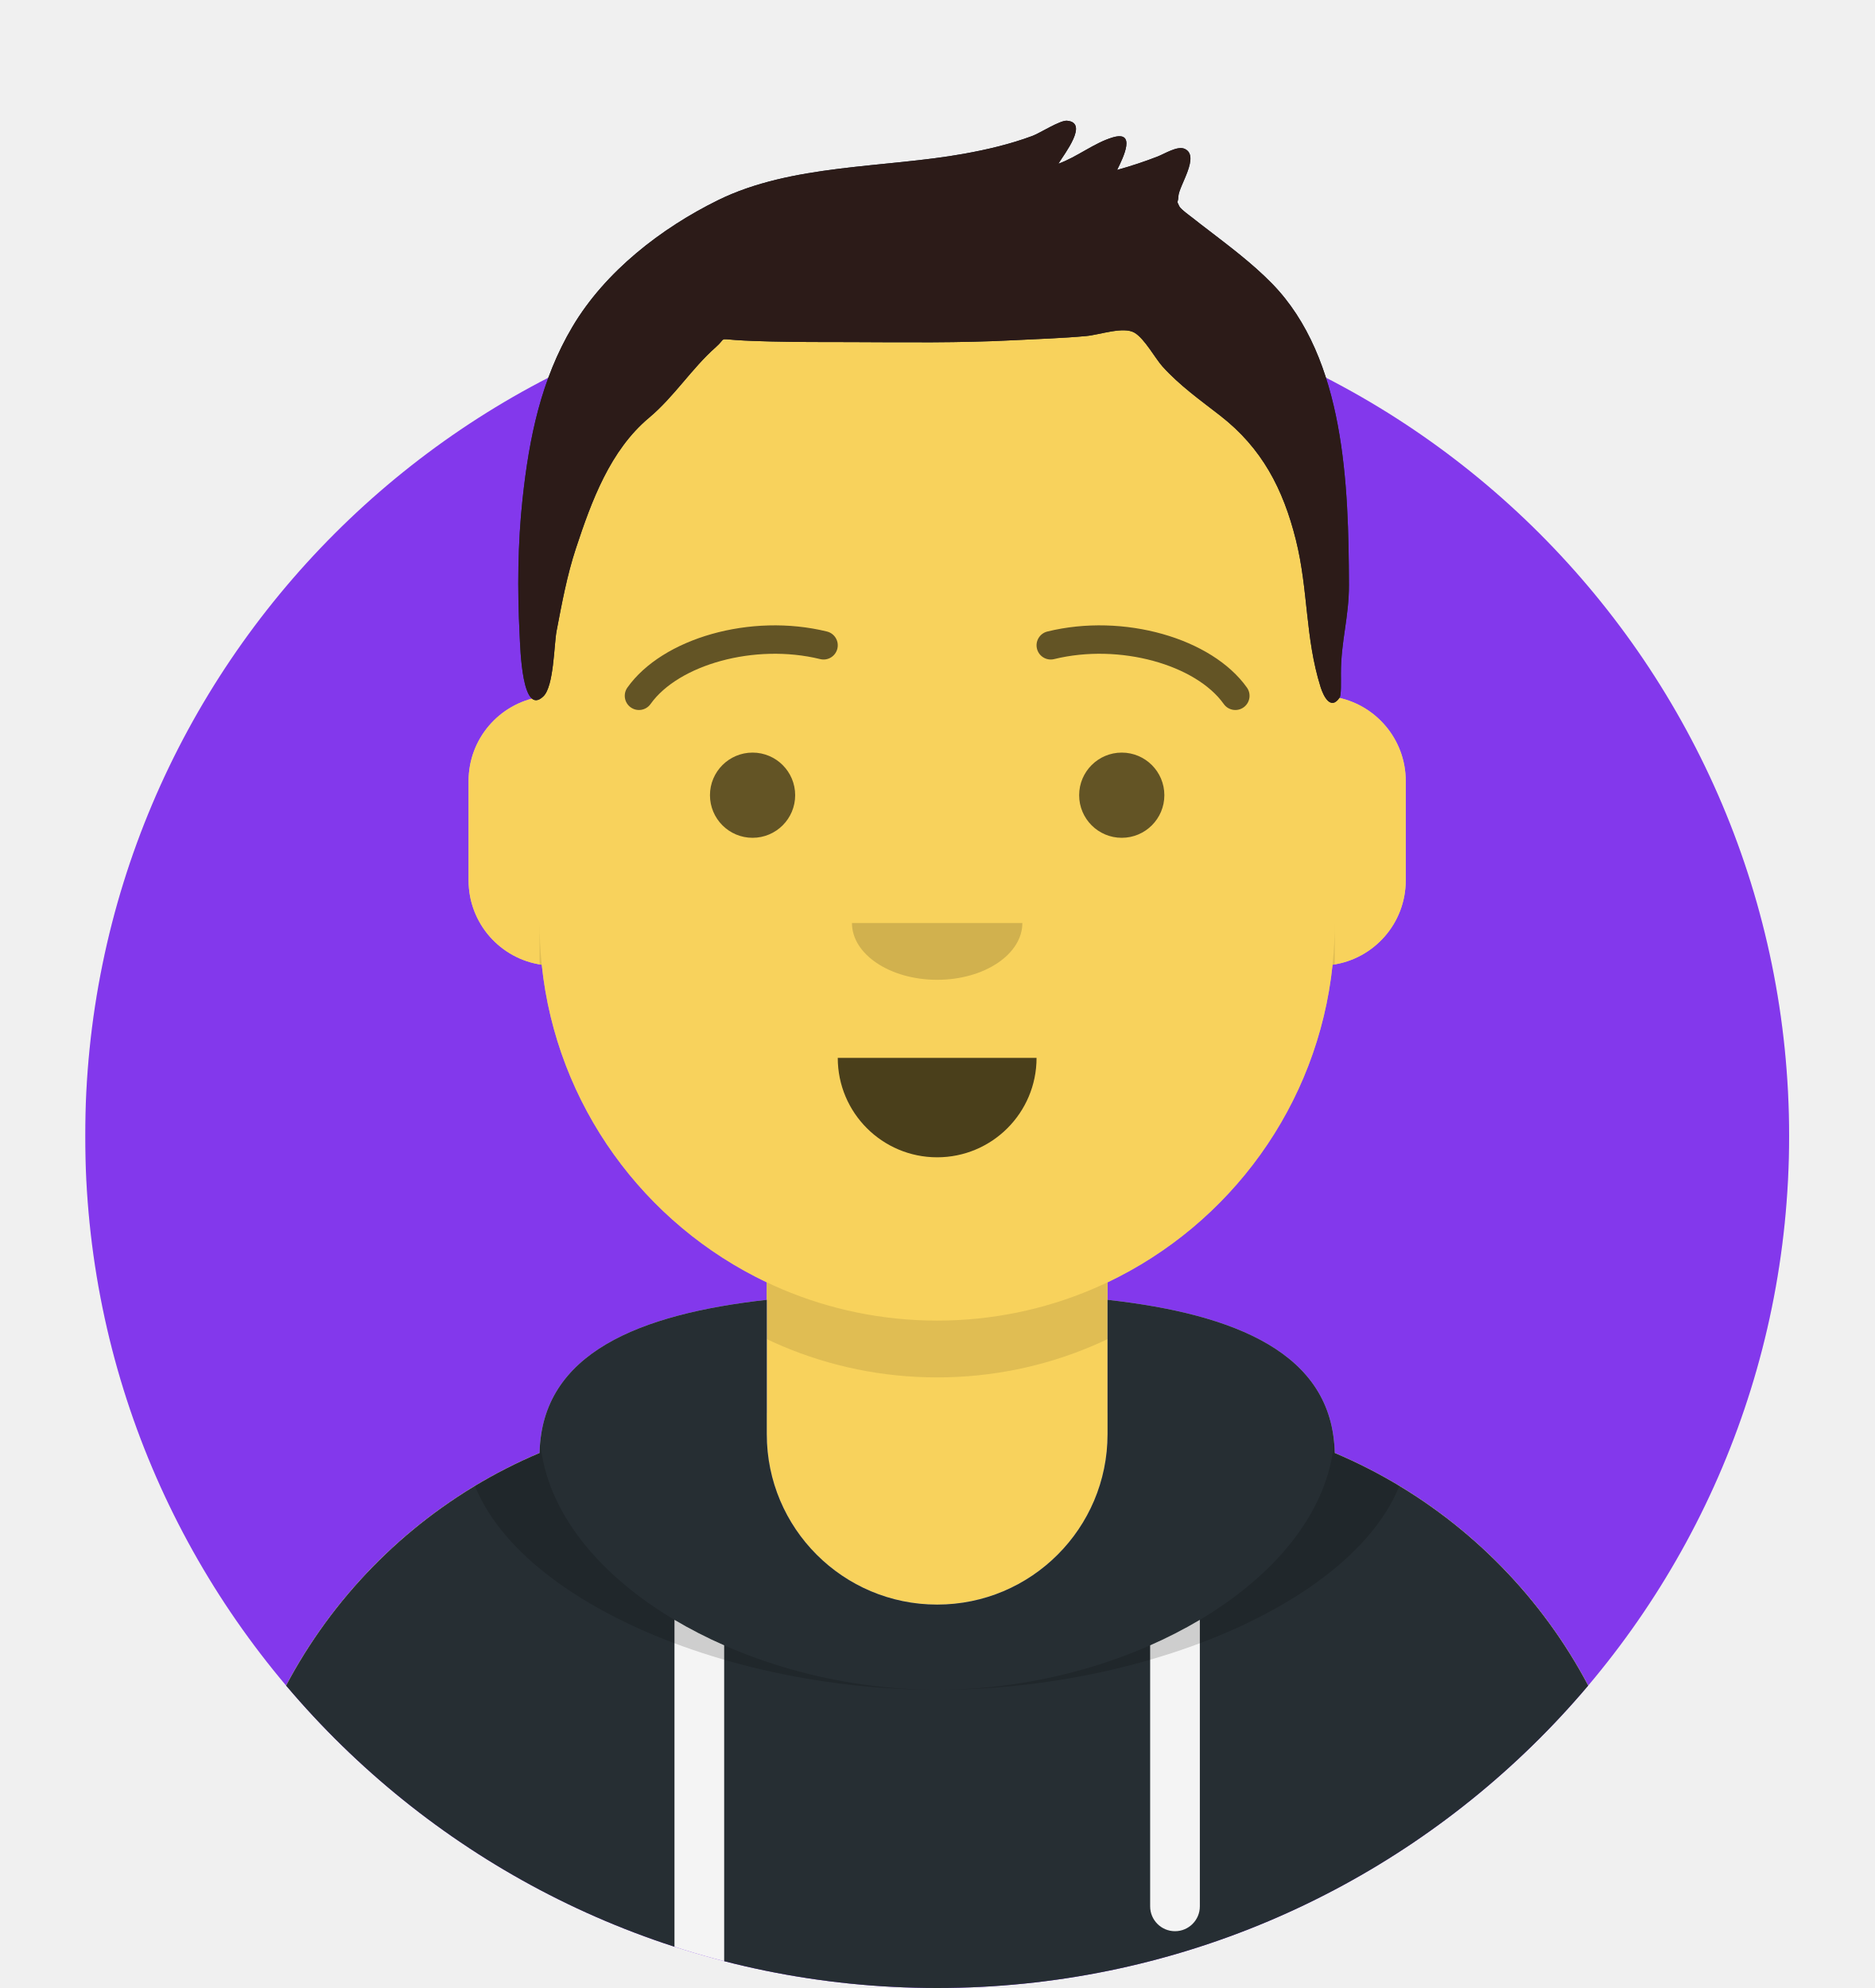
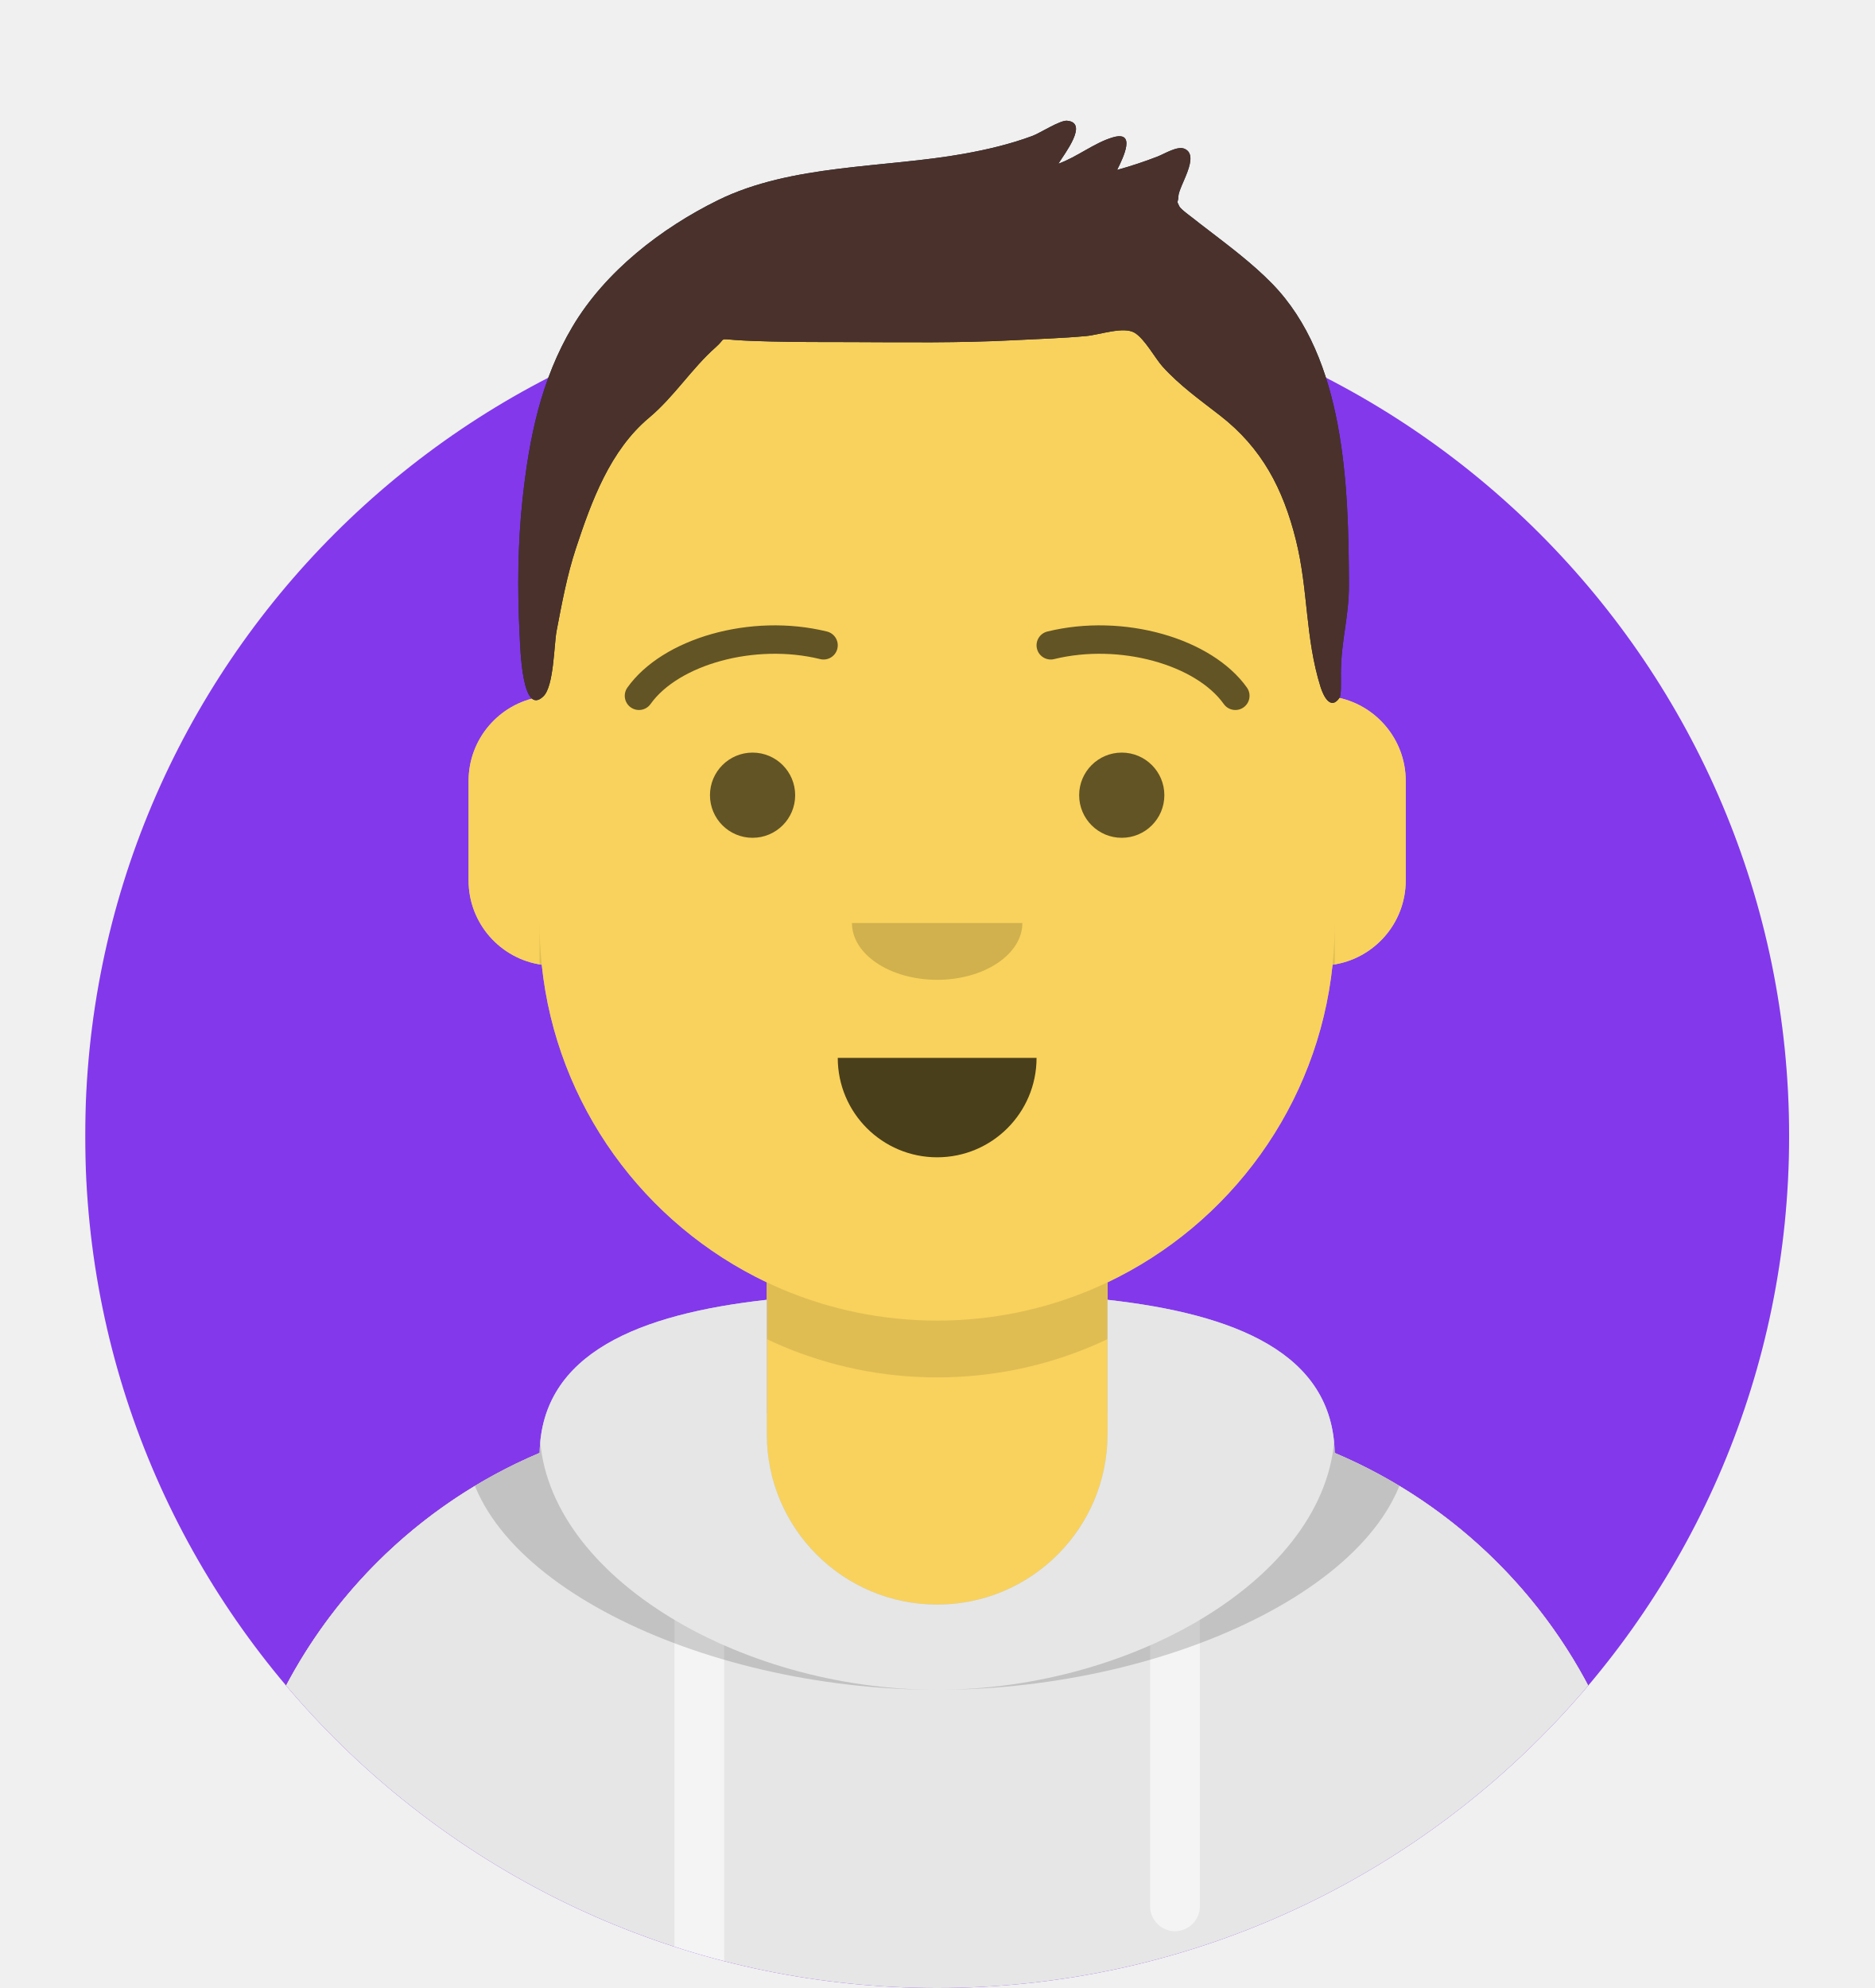
<svg xmlns="http://www.w3.org/2000/svg" xmlns:xlink="http://www.w3.org/1999/xlink" width="264px" height="280px" viewBox="0 0 264 280" version="1.1">
  <defs>
    <circle id="react-path-1" cx="120" cy="120" r="120" />
    <path d="M12,160 C12,226.274 65.726,280 132,280 C198.274,280 252,226.274 252,160 L264,160 L264,-1.42108547e-14 L-3.19744231e-14,-1.42108547e-14 L-3.19744231e-14,160 L12,160 Z" id="react-path-2" />
    <path d="M124,144.611 L124,163 L128,163 L128,163 C167.765,163 200,195.235 200,235 L200,244 L0,244 L0,235 C-4.86974701e-15,195.235 32.235,163 72,163 L72,163 L76,163 L76,144.611 C58.763,136.422 46.372,119.687 44.305,99.881 C38.48,99.058 34,94.052 34,88 L34,74 C34,68.054 38.325,63.118 44,62.166 L44,56 L44,56 C44,25.072 69.072,5.68137151e-15 100,0 L100,0 L100,0 C130.928,-5.68137151e-15 156,25.072 156,56 L156,62.166 C161.675,63.118 166,68.054 166,74 L166,88 C166,94.052 161.52,99.058 155.695,99.881 C153.628,119.687 141.237,136.422 124,144.611 Z" id="react-path-3" />
  </defs>
  <g id="Avataaar" stroke="none" stroke-width="1" fill="none" fill-rule="evenodd">
    <g transform="translate(-825, -1100)" id="Avataaar/Circle">
      <g transform="translate(825, 1100)">
        <g id="Circle" stroke-width="1" fill-rule="evenodd" transform="translate(12, 40)">
          <mask id="react-mask-4" fill="white">
            <use xlink:href="#react-path-1" />
          </mask>
          <use id="Circle-Background" fill="#E6E6E6" xlink:href="#react-path-1" />
          <g id="Color/Palette/Blue-01" mask="url(#react-mask-4)" fill="#8338ec">
            <rect id="🖍Color" x="0" y="0" width="240" height="240" />
          </g>
        </g>
        <mask id="react-mask-5" fill="white">
          <use xlink:href="#react-path-2" />
        </mask>
        <g id="Mask" />
        <g id="Avataaar" stroke-width="1" fill-rule="evenodd" mask="url(#react-mask-5)">
          <g id="Body" transform="translate(32, 36)">
            <mask id="react-mask-6" fill="white">
              <use xlink:href="#react-path-3" />
            </mask>
            <use fill="#D0C6AC" xlink:href="#react-path-3" />
            <g id="Skin/👶🏽-03-Brown" mask="url(#react-mask-6)" fill="#F8D25C">
              <g transform="translate(0, 0)" id="Color">
                <rect x="0" y="0" width="264" height="280" />
              </g>
            </g>
            <path d="M156,79 L156,102 C156,132.928 130.928,158 100,158 C69.072,158 44,132.928 44,102 L44,79 L44,94 C44,124.928 69.072,150 100,150 C130.928,150 156,124.928 156,94 L156,79 Z" id="Neck-Shadow" fill-opacity="0.1" fill="#000000" mask="url(#react-mask-6)" />
          </g>
          <g id="Clothing/Hoodie" transform="translate(0, 170)">
            <defs>
-               <path d="M108,13.071 C90.081,15.076 76.28,20.552 76.004,34.645 C50.146,45.568 32,71.165 32,100.999 L32,100.999 L32,110 L232,110 L232,100.999 C232,71.165 213.854,45.568 187.996,34.645 C187.72,20.552 173.919,15.076 156,13.071 L156,32 L156,32 C156,45.255 145.255,56 132,56 L132,56 C118.745,56 108,45.255 108,32 L108,13.071 Z" id="react-path-105" />
+               <path d="M108,13.071 C90.081,15.076 76.28,20.552 76.004,34.645 C50.146,45.568 32,71.165 32,100.999 L32,100.999 L32,110 L232,110 L232,100.999 C232,71.165 213.854,45.568 187.996,34.645 C187.72,20.552 173.919,15.076 156,13.071 L156,32 L156,32 C156,45.255 145.255,56 132,56 L132,56 C118.745,56 108,45.255 108,32 L108,13.071 Z" id="react-path-35" />
            </defs>
-             <mask id="react-mask-106" fill="white">
-               <use xlink:href="#react-path-105" />
+             <mask id="react-mask-36" fill="white">
+               <use xlink:href="#react-path-35" />
            </mask>
-             <use id="Hoodie" fill="#B7C1DB" fill-rule="evenodd" xlink:href="#react-path-105" />
-             <g id="Color/Palette/Gray-01" mask="url(#react-mask-106)" fill-rule="evenodd" fill="#262E33">
+             <use id="Hoodie" fill="#B7C1DB" fill-rule="evenodd" xlink:href="#react-path-35" />
+             <g id="Color/Palette/Gray-01" mask="url(#react-mask-36)" fill-rule="evenodd" fill="#E6E6E6">
              <rect id="🖍Color" x="0" y="0" width="264" height="110" />
            </g>
-             <path d="M102,61.739 L102,110 L95,110 L95,58.15 C97.204,59.46 99.547,60.661 102,61.739 Z M169,58.15 L169,98.5 C169,100.433 167.433,102 165.5,102 C163.567,102 162,100.433 162,98.5 L162,61.739 C164.453,60.661 166.796,59.46 169,58.15 Z" id="Straps" fill="#F4F4F4" fill-rule="evenodd" mask="url(#react-mask-106)" />
-             <path d="M90.96,12.724 C75.909,15.571 65.5,21.243 65.5,32.308 C65.5,52.02 98.538,68 132,68 C165.462,68 198.5,52.02 198.5,32.308 C198.5,21.243 188.091,15.571 173.04,12.724 C182.125,16.074 188,21.706 188,31.077 C188,51.469 160.179,68 132,68 C103.821,68 76,51.469 76,31.077 C76,21.706 81.875,16.074 90.96,12.724 Z" id="Shadow" fill-opacity="0.16" fill="#000000" fill-rule="evenodd" mask="url(#react-mask-106)" />
+             <path d="M102,61.739 L102,110 L95,110 L95,58.15 C97.204,59.46 99.547,60.661 102,61.739 Z M169,58.15 L169,98.5 C169,100.433 167.433,102 165.5,102 C163.567,102 162,100.433 162,98.5 L162,61.739 C164.453,60.661 166.796,59.46 169,58.15 Z" id="Straps" fill="#F4F4F4" fill-rule="evenodd" mask="url(#react-mask-36)" />
+             <path d="M90.96,12.724 C75.909,15.571 65.5,21.243 65.5,32.308 C65.5,52.02 98.538,68 132,68 C165.462,68 198.5,52.02 198.5,32.308 C198.5,21.243 188.091,15.571 173.04,12.724 C182.125,16.074 188,21.706 188,31.077 C188,51.469 160.179,68 132,68 C103.821,68 76,51.469 76,31.077 C76,21.706 81.875,16.074 90.96,12.724 Z" id="Shadow" fill-opacity="0.16" fill="#000000" fill-rule="evenodd" mask="url(#react-mask-36)" />
          </g>
          <g id="Face" transform="translate(76, 82)" fill="#000000">
            <g id="Mouth/Default" transform="translate(2, 52)" fill-opacity="0.7">
              <path d="M40,15 C40,22.732 46.268,29 54,29 L54,29 C61.732,29 68,22.732 68,15" id="Mouth" />
            </g>
            <g id="Nose/Default" transform="translate(28, 40)" fill-opacity="0.16">
              <path d="M16,8 C16,12.418 21.373,16 28,16 L28,16 C34.627,16 40,12.418 40,8" id="Nose" />
            </g>
            <g id="Eyes/Default-😀" transform="translate(0, 8)" fill-opacity="0.6">
              <circle id="Eye" cx="30" cy="22" r="6" />
              <circle id="Eye" cx="82" cy="22" r="6" />
            </g>
            <g id="Eyebrow/Outline/Default" fill-opacity="0.6">
              <g id="I-Browse" transform="translate(12, 6)">
                <path d="M3.63,11.159 C7.545,5.65 18.278,2.561 27.523,4.831 C28.596,5.095 29.679,4.439 29.942,3.366 C30.206,2.293 29.55,1.21 28.477,0.947 C17.74,-1.69 5.312,1.887 0.37,8.841 C-0.27,9.742 -0.059,10.99 0.841,11.63 C1.742,12.27 2.99,12.059 3.63,11.159 Z" id="Eyebrow" fill-rule="nonzero" />
                <path d="M61.63,11.159 C65.545,5.65 76.278,2.561 85.523,4.831 C86.596,5.095 87.679,4.439 87.942,3.366 C88.206,2.293 87.55,1.21 86.477,0.947 C75.74,-1.69 63.312,1.887 58.37,8.841 C57.73,9.742 57.941,10.99 58.841,11.63 C59.742,12.27 60.99,12.059 61.63,11.159 Z" id="Eyebrow" fill-rule="nonzero" transform="translate(73.00015, 6.039198) scale(-1, 1) translate(-73.00015, -6.039198) " />
              </g>
            </g>
          </g>
          <g id="Top" stroke-width="1" fill-rule="evenodd">
            <defs>
-               <rect id="react-path-89" x="0" y="0" width="264" height="280" />
-               <path d="M180.15,39.92 C177.39,37.1 174.186,34.707 171.069,32.307 C170.382,31.777 169.683,31.261 169.011,30.712 C168.858,30.587 167.292,29.466 167.105,29.053 C166.654,28.06 166.915,28.833 166.977,27.649 C167.056,26.151 170.111,21.919 167.831,20.949 C166.828,20.522 165.04,21.658 164.078,22.033 C162.196,22.767 160.292,23.393 158.347,23.933 C159.279,22.076 161.055,18.359 157.716,19.354 C155.114,20.129 152.69,22.122 150.076,23.059 C150.941,21.642 154.4,17.248 151.274,17.002 C150.302,16.926 147.471,18.75 146.424,19.14 C143.287,20.305 140.083,21.059 136.79,21.653 C125.592,23.671 112.497,23.095 102.137,28.193 C94.149,32.124 86.263,38.222 81.648,45.988 C77.201,53.473 75.538,61.664 74.607,70.241 C73.924,76.536 73.868,83.043 74.188,89.36 C74.292,91.43 74.525,100.971 77.532,98.081 C79.03,96.642 79.019,90.828 79.396,88.86 C80.147,84.945 80.87,81.013 82.122,77.223 C84.328,70.544 86.931,63.43 92.427,58.83 C95.954,55.878 98.431,51.889 101.806,48.911 C103.322,47.574 102.165,47.713 104.603,47.889 C106.241,48.006 107.885,48.051 109.526,48.094 C113.322,48.193 117.124,48.168 120.921,48.181 C128.568,48.209 136.179,48.317 143.819,47.916 C147.214,47.739 150.618,47.642 154.004,47.328 C155.895,47.153 159.251,45.941 160.808,46.867 C162.233,47.714 163.713,50.482 164.736,51.615 C167.154,54.294 170.036,56.339 172.862,58.535 C178.757,63.115 181.732,68.867 183.523,76.023 C185.306,83.153 184.806,89.768 187.013,96.785 C187.402,98.018 188.429,100.145 189.695,98.239 C189.93,97.885 189.87,95.939 189.87,94.819 C189.87,90.3 191.014,86.908 191,82.359 C190.944,68.527 190.496,50.491 180.15,39.92 Z" id="react-path-88" />
-               <filter x="-0.8%" y="-2.0%" width="101.5%" height="108.0%" filterUnits="objectBoundingBox" id="react-filter-85">
+               <rect id="react-path-29" x="0" y="0" width="264" height="280" />
+               <path d="M180.15,39.92 C177.39,37.1 174.186,34.707 171.069,32.307 C170.382,31.777 169.683,31.261 169.011,30.712 C168.858,30.587 167.292,29.466 167.105,29.053 C166.654,28.06 166.915,28.833 166.977,27.649 C167.056,26.151 170.111,21.919 167.831,20.949 C166.828,20.522 165.04,21.658 164.078,22.033 C162.196,22.767 160.292,23.393 158.347,23.933 C159.279,22.076 161.055,18.359 157.716,19.354 C155.114,20.129 152.69,22.122 150.076,23.059 C150.941,21.642 154.4,17.248 151.274,17.002 C150.302,16.926 147.471,18.75 146.424,19.14 C143.287,20.305 140.083,21.059 136.79,21.653 C125.592,23.671 112.497,23.095 102.137,28.193 C94.149,32.124 86.263,38.222 81.648,45.988 C77.201,53.473 75.538,61.664 74.607,70.241 C73.924,76.536 73.868,83.043 74.188,89.36 C74.292,91.43 74.525,100.971 77.532,98.081 C79.03,96.642 79.019,90.828 79.396,88.86 C80.147,84.945 80.87,81.013 82.122,77.223 C84.328,70.544 86.931,63.43 92.427,58.83 C95.954,55.878 98.431,51.889 101.806,48.911 C103.322,47.574 102.165,47.713 104.603,47.889 C106.241,48.006 107.885,48.051 109.526,48.094 C113.322,48.193 117.124,48.168 120.921,48.181 C128.568,48.209 136.179,48.317 143.819,47.916 C147.214,47.739 150.618,47.642 154.004,47.328 C155.895,47.153 159.251,45.941 160.808,46.867 C162.233,47.714 163.713,50.482 164.736,51.615 C167.154,54.294 170.036,56.339 172.862,58.535 C178.757,63.115 181.732,68.867 183.523,76.023 C185.306,83.153 184.806,89.768 187.013,96.785 C187.402,98.018 188.429,100.145 189.695,98.239 C189.93,97.885 189.87,95.939 189.87,94.819 C189.87,90.3 191.014,86.908 191,82.359 C190.944,68.527 190.496,50.491 180.15,39.92 Z" id="react-path-28" />
+               <filter x="-0.8%" y="-2.0%" width="101.5%" height="108.0%" filterUnits="objectBoundingBox" id="react-filter-25">
                <feOffset dx="0" dy="2" in="SourceAlpha" result="shadowOffsetOuter1" />
                <feColorMatrix values="0 0 0 0 0   0 0 0 0 0   0 0 0 0 0  0 0 0 0.16 0" type="matrix" in="shadowOffsetOuter1" result="shadowMatrixOuter1" />
                <feMerge>
                  <feMergeNode in="shadowMatrixOuter1" />
                  <feMergeNode in="SourceGraphic" />
                </feMerge>
              </filter>
            </defs>
-             <mask id="react-mask-87" fill="white">
-               <use xlink:href="#react-path-89" />
+             <mask id="react-mask-27" fill="white">
+               <use xlink:href="#react-path-29" />
            </mask>
            <g id="Mask" />
-             <g id="Top/Short-Hair/Short-Flat" mask="url(#react-mask-87)">
+             <g id="Top/Short-Hair/Short-Flat" mask="url(#react-mask-27)">
              <g transform="translate(-1, 0)">
-                 <mask id="react-mask-86" fill="white">
-                   <use xlink:href="#react-path-88" />
+                 <mask id="react-mask-26" fill="white">
+                   <use xlink:href="#react-path-28" />
                </mask>
-                 <use id="Short-Hair" stroke="none" fill="#1F3140" fill-rule="evenodd" xlink:href="#react-path-88" />
-                 <g id="Skin/👶🏽-03-Brown" mask="url(#react-mask-86)" fill="#2C1B18">
+                 <use id="Short-Hair" stroke="none" fill="#1F3140" fill-rule="evenodd" xlink:href="#react-path-28" />
+                 <g id="Skin/👶🏽-03-Brown" mask="url(#react-mask-26)" fill="#4A312C">
                  <g transform="translate(0, 0) " id="Color">
                    <rect x="0" y="0" width="264" height="280" />
                  </g>
                </g>
              </g>
            </g>
          </g>
        </g>
      </g>
    </g>
  </g>
</svg>
